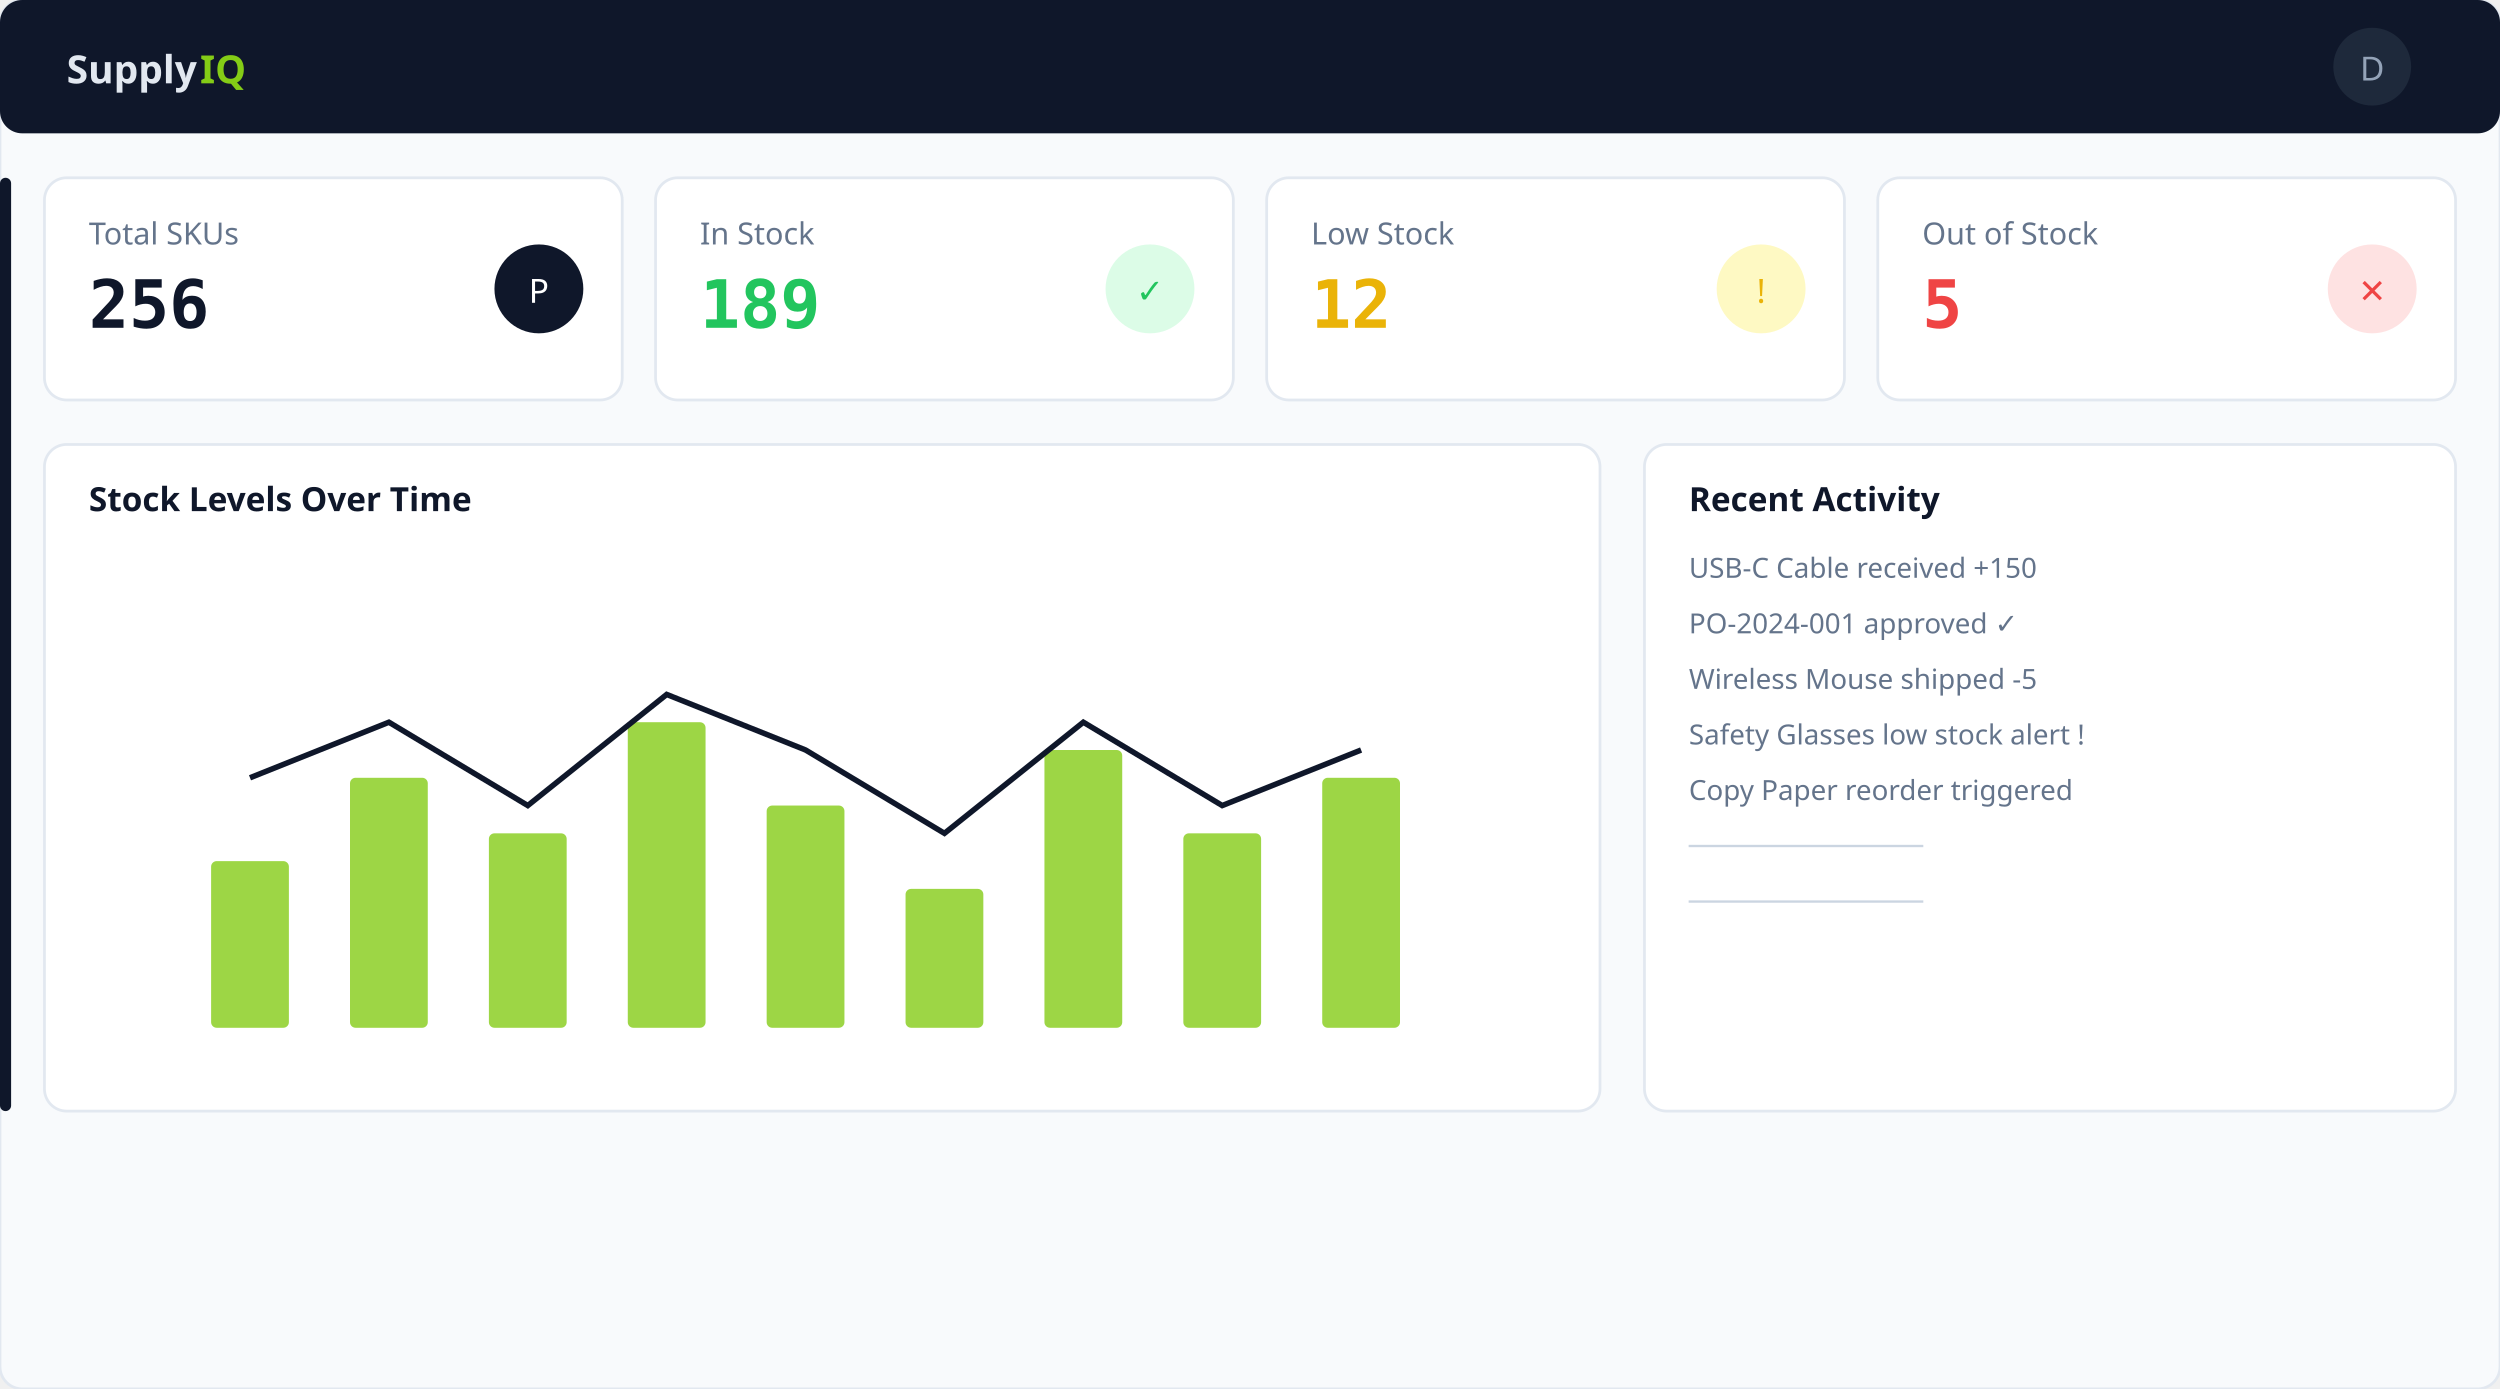
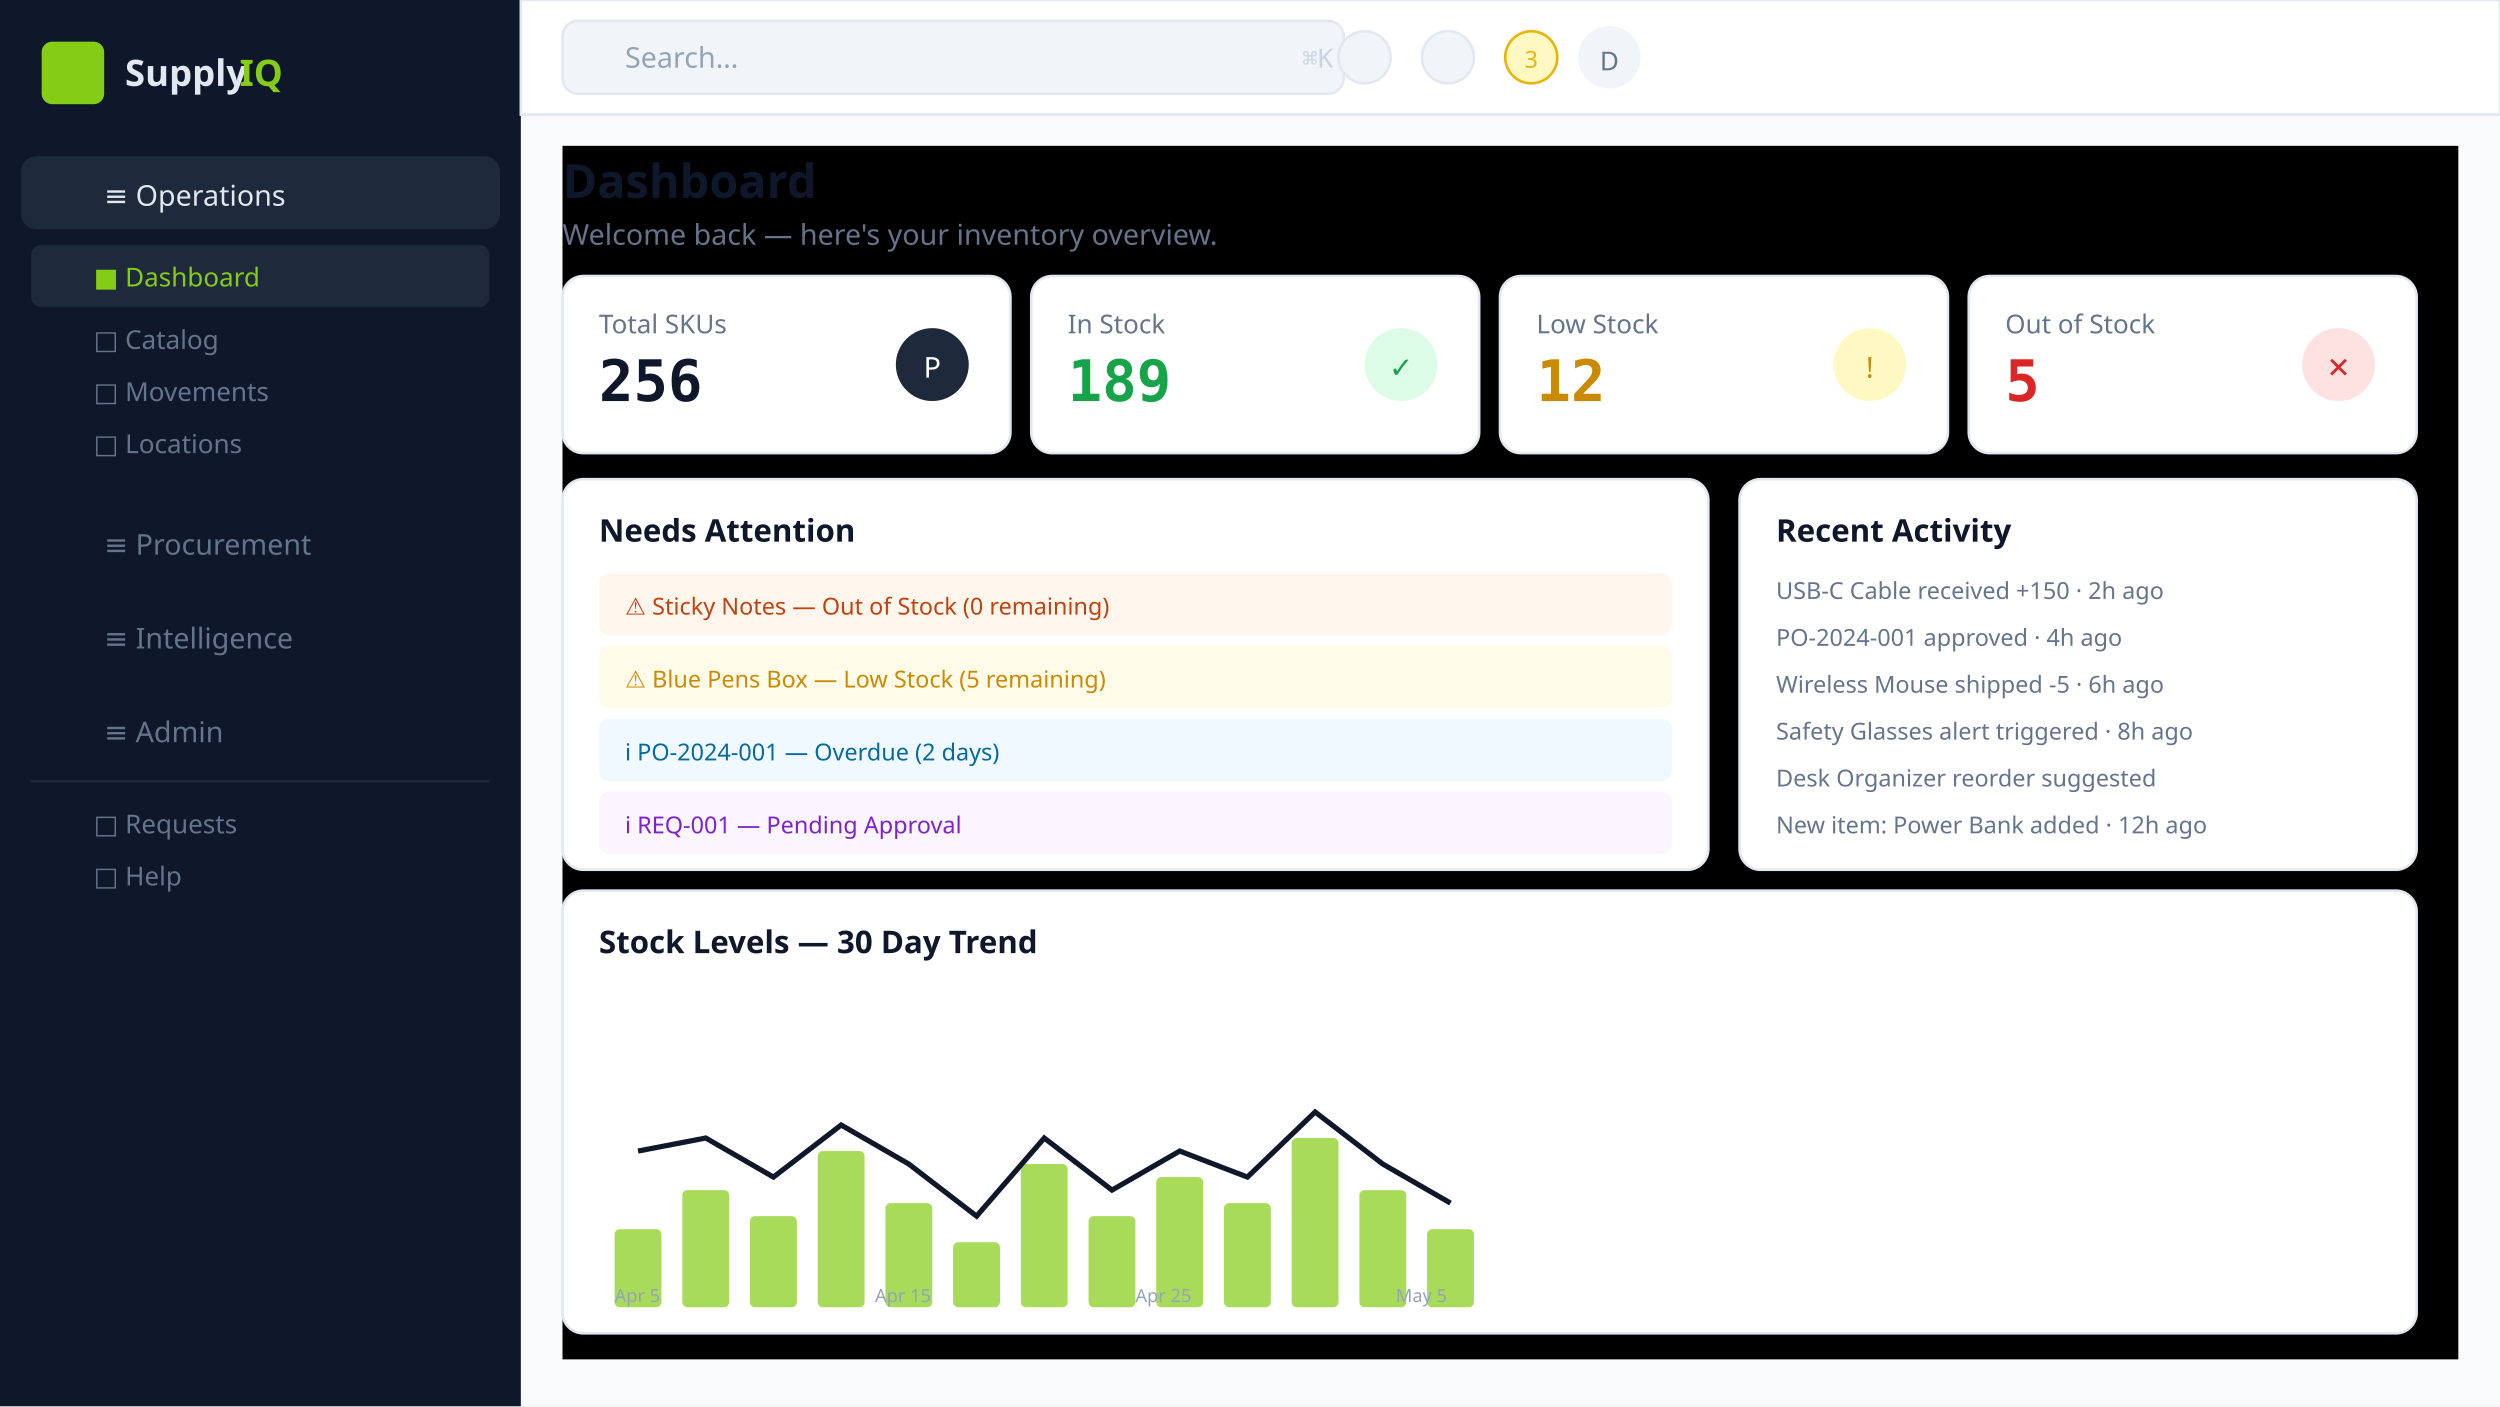
- <svg xmlns="http://www.w3.org/2000/svg" viewBox="0 0 900 500" width="900" height="500">
-   <rect width="900" height="500" rx="8" fill="#f8fafc" stroke="#e2e8f0" stroke-width="1" />
-   <rect x="0" y="0" width="900" height="48" rx="8" fill="#0f172a" />
-   <text x="24" y="30" font-family="sans-serif" font-size="14" font-weight="600" fill="#e2e8f0">Supply</text>
-   <text x="72" y="30" font-family="sans-serif" font-size="14" font-weight="600" fill="#84cc16">IQ</text>
-   <circle cx="854" cy="24" r="14" fill="#1e293b" />
-   <text x="854" y="29" font-family="sans-serif" font-size="12" fill="#94a3b8" text-anchor="middle">D</text>
-   <g transform="translate(16, 64)">
-     <rect x="0" y="0" width="208" height="80" rx="8" fill="#fff" stroke="#e2e8f0" stroke-width="1" />
-     <text x="16" y="24" font-family="sans-serif" font-size="11" fill="#64748b">Total SKUs</text>
-     <text x="16" y="54" font-family="monospace" font-size="24" font-weight="700" fill="#0f172a">256</text>
-     <circle cx="178" cy="40" r="16" fill="#0f172a" />
-     <text x="178" y="45" font-family="sans-serif" font-size="12" fill="#fff" text-anchor="middle">P</text>
+ <svg xmlns="http://www.w3.org/2000/svg" viewBox="0 0 960 540" width="960" height="540">
+   <rect width="960" height="540" fill="#f8fafc" />
+   <rect x="0" y="0" width="200" height="540" fill="#0f172a" />
+   <rect x="16" y="16" width="24" height="24" rx="4" fill="#84cc16" />
+   <text x="48" y="33" font-family="sans-serif" font-size="14" font-weight="700" fill="#e2e8f0">Supply</text>
+   <text x="92" y="33" font-family="sans-serif" font-size="14" font-weight="700" fill="#84cc16">IQ</text>
+   <rect x="8" y="60" width="184" height="28" rx="6" fill="#1e293b" />
+   <text x="40" y="79" font-family="sans-serif" font-size="11" fill="#e2e8f0">≡ Operations</text>
+   <rect x="12" y="94" width="176" height="24" rx="4" fill="#1e293b" />
+   <text x="36" y="110" font-family="sans-serif" font-size="10" fill="#84cc16">■ Dashboard</text>
+   <text x="36" y="134" font-family="sans-serif" font-size="10" fill="#64748b">□ Catalog</text>
+   <text x="36" y="154" font-family="sans-serif" font-size="10" fill="#64748b">□ Movements</text>
+   <text x="36" y="174" font-family="sans-serif" font-size="10" fill="#64748b">□ Locations</text>
+   <rect x="8" y="194" width="184" height="28" rx="6" fill="#0f172a" />
+   <text x="40" y="213" font-family="sans-serif" font-size="11" fill="#64748b">≡ Procurement</text>
+   <rect x="8" y="230" width="184" height="28" rx="6" fill="#0f172a" />
+   <text x="40" y="249" font-family="sans-serif" font-size="11" fill="#64748b">≡ Intelligence</text>
+   <rect x="8" y="266" width="184" height="28" rx="6" fill="#0f172a" />
+   <text x="40" y="285" font-family="sans-serif" font-size="11" fill="#64748b">≡ Admin</text>
+   <line x1="12" y1="300" x2="188" y2="300" stroke="#1e293b" stroke-width="1" />
+   <text x="36" y="320" font-family="sans-serif" font-size="10" fill="#64748b">□ Requests</text>
+   <text x="36" y="340" font-family="sans-serif" font-size="10" fill="#64748b">□ Help</text>
+   <rect x="200" y="0" width="760" height="44" fill="#fff" stroke="#e2e8f0" stroke-width="0 0 1 0" />
+   <rect x="216" y="8" width="300" height="28" rx="6" fill="#f1f5f9" stroke="#e2e8f0" stroke-width="1" />
+   <text x="240" y="26" font-family="sans-serif" font-size="11" fill="#94a3b8">Search…</text>
+   <text x="500" y="26" font-family="monospace" font-size="10" fill="#cbd5e1">⌘K</text>
+   <circle cx="524" cy="22" r="10" fill="#f1f5f9" stroke="#e2e8f0" stroke-width="1" />
+   <circle cx="556" cy="22" r="10" fill="#f1f5f9" stroke="#e2e8f0" stroke-width="1" />
+   <circle cx="588" cy="22" r="10" fill="#fef9c3" stroke="#eab308" stroke-width="1" />
+   <text x="588" y="26" font-family="sans-serif" font-size="9" fill="#eab308" text-anchor="middle">3</text>
+   <circle cx="618" cy="22" r="12" fill="#f1f5f9" />
+   <text x="618" y="27" font-family="sans-serif" font-size="10" fill="#64748b" text-anchor="middle">D</text>
+   <rect x="216" y="56" width="728" height="466" />
+   <text x="216" y="76" font-family="sans-serif" font-size="18" font-weight="700" fill="#0f172a">Dashboard</text>
+   <text x="216" y="94" font-family="sans-serif" font-size="11" fill="#64748b">Welcome back — here's your inventory overview.</text>
+   <g transform="translate(216, 106)">
+     <rect x="0" y="0" width="172" height="68" rx="8" fill="#fff" stroke="#e2e8f0" stroke-width="1" />
+     <text x="14" y="22" font-family="sans-serif" font-size="10" fill="#64748b">Total SKUs</text>
+     <text x="14" y="48" font-family="monospace" font-size="22" font-weight="700" fill="#0f172a">256</text>
+     <circle cx="142" cy="34" r="14" fill="#1e293b" />
+     <text x="142" y="39" font-family="sans-serif" font-size="11" fill="#fff" text-anchor="middle">P</text>
  </g>
-   <g transform="translate(236, 64)">
-     <rect x="0" y="0" width="208" height="80" rx="8" fill="#fff" stroke="#e2e8f0" stroke-width="1" />
-     <text x="16" y="24" font-family="sans-serif" font-size="11" fill="#64748b">In Stock</text>
-     <text x="16" y="54" font-family="monospace" font-size="24" font-weight="700" fill="#22c55e">189</text>
-     <circle cx="178" cy="40" r="16" fill="#dcfce7" />
-     <text x="178" y="45" font-family="sans-serif" font-size="12" fill="#22c55e" text-anchor="middle">✓</text>
+   <g transform="translate(396, 106)">
+     <rect x="0" y="0" width="172" height="68" rx="8" fill="#fff" stroke="#e2e8f0" stroke-width="1" />
+     <text x="14" y="22" font-family="sans-serif" font-size="10" fill="#64748b">In Stock</text>
+     <text x="14" y="48" font-family="monospace" font-size="22" font-weight="700" fill="#16a34a">189</text>
+     <circle cx="142" cy="34" r="14" fill="#dcfce7" />
+     <text x="142" y="39" font-family="sans-serif" font-size="11" fill="#16a34a" text-anchor="middle">✓</text>
  </g>
-   <g transform="translate(456, 64)">
-     <rect x="0" y="0" width="208" height="80" rx="8" fill="#fff" stroke="#e2e8f0" stroke-width="1" />
-     <text x="16" y="24" font-family="sans-serif" font-size="11" fill="#64748b">Low Stock</text>
-     <text x="16" y="54" font-family="monospace" font-size="24" font-weight="700" fill="#eab308">12</text>
-     <circle cx="178" cy="40" r="16" fill="#fef9c3" />
-     <text x="178" y="45" font-family="sans-serif" font-size="12" fill="#eab308" text-anchor="middle">!</text>
+   <g transform="translate(576, 106)">
+     <rect x="0" y="0" width="172" height="68" rx="8" fill="#fff" stroke="#e2e8f0" stroke-width="1" />
+     <text x="14" y="22" font-family="sans-serif" font-size="10" fill="#64748b">Low Stock</text>
+     <text x="14" y="48" font-family="monospace" font-size="22" font-weight="700" fill="#ca8a04">12</text>
+     <circle cx="142" cy="34" r="14" fill="#fef9c3" />
+     <text x="142" y="39" font-family="sans-serif" font-size="11" fill="#ca8a04" text-anchor="middle">!</text>
  </g>
-   <g transform="translate(676, 64)">
-     <rect x="0" y="0" width="208" height="80" rx="8" fill="#fff" stroke="#e2e8f0" stroke-width="1" />
-     <text x="16" y="24" font-family="sans-serif" font-size="11" fill="#64748b">Out of Stock</text>
-     <text x="16" y="54" font-family="monospace" font-size="24" font-weight="700" fill="#ef4444">5</text>
-     <circle cx="178" cy="40" r="16" fill="#fee2e2" />
-     <text x="178" y="45" font-family="sans-serif" font-size="12" fill="#ef4444" text-anchor="middle">✕</text>
+   <g transform="translate(756, 106)">
+     <rect x="0" y="0" width="172" height="68" rx="8" fill="#fff" stroke="#e2e8f0" stroke-width="1" />
+     <text x="14" y="22" font-family="sans-serif" font-size="10" fill="#64748b">Out of Stock</text>
+     <text x="14" y="48" font-family="monospace" font-size="22" font-weight="700" fill="#dc2626">5</text>
+     <circle cx="142" cy="34" r="14" fill="#fee2e2" />
+     <text x="142" y="39" font-family="sans-serif" font-size="11" fill="#dc2626" text-anchor="middle">✕</text>
  </g>
-   <g transform="translate(16, 160)">
-     <rect x="0" y="0" width="560" height="240" rx="8" fill="#fff" stroke="#e2e8f0" stroke-width="1" />
-     <text x="16" y="24" font-family="sans-serif" font-size="12" font-weight="600" fill="#0f172a">Stock Levels Over Time</text>
-     <rect x="60" y="150" width="28" height="60" rx="2" fill="#84cc16" opacity="0.8" />
-     <rect x="110" y="120" width="28" height="90" rx="2" fill="#84cc16" opacity="0.8" />
-     <rect x="160" y="140" width="28" height="70" rx="2" fill="#84cc16" opacity="0.8" />
-     <rect x="210" y="100" width="28" height="110" rx="2" fill="#84cc16" opacity="0.8" />
-     <rect x="260" y="130" width="28" height="80" rx="2" fill="#84cc16" opacity="0.8" />
-     <rect x="310" y="160" width="28" height="50" rx="2" fill="#84cc16" opacity="0.8" />
-     <rect x="360" y="110" width="28" height="100" rx="2" fill="#84cc16" opacity="0.8" />
-     <rect x="410" y="140" width="28" height="70" rx="2" fill="#84cc16" opacity="0.8" />
-     <rect x="460" y="120" width="28" height="90" rx="2" fill="#84cc16" opacity="0.8" />
-     <polyline points="74,120 124,100 174,130 224,90 274,110 324,140 374,100 424,130 474,110" fill="none" stroke="#0f172a" stroke-width="2" />
+   <g transform="translate(216, 184)">
+     <rect x="0" y="0" width="440" height="150" rx="8" fill="#fff" stroke="#e2e8f0" stroke-width="1" />
+     <text x="14" y="24" font-family="sans-serif" font-size="12" font-weight="600" fill="#0f172a">Needs Attention</text>
+     <rect x="14" y="36" width="412" height="24" rx="4" fill="#fff7ed" />
+     <text x="24" y="52" font-family="sans-serif" font-size="9" fill="#c2410c">⚠ Sticky Notes — Out of Stock (0 remaining)</text>
+     <rect x="14" y="64" width="412" height="24" rx="4" fill="#fefce8" />
+     <text x="24" y="80" font-family="sans-serif" font-size="9" fill="#ca8a04">⚠ Blue Pens Box — Low Stock (5 remaining)</text>
+     <rect x="14" y="92" width="412" height="24" rx="4" fill="#f0f9ff" />
+     <text x="24" y="108" font-family="sans-serif" font-size="9" fill="#0369a1">ℹ PO-2024-001 — Overdue (2 days)</text>
+     <rect x="14" y="120" width="412" height="24" rx="4" fill="#faf5ff" />
+     <text x="24" y="136" font-family="sans-serif" font-size="9" fill="#7e22ce">ℹ REQ-001 — Pending Approval</text>
  </g>
-   <g transform="translate(592, 160)">
-     <rect x="0" y="0" width="292" height="240" rx="8" fill="#fff" stroke="#e2e8f0" stroke-width="1" />
-     <text x="16" y="24" font-family="sans-serif" font-size="12" font-weight="600" fill="#0f172a">Recent Activity</text>
-     <text x="16" y="48" font-family="sans-serif" font-size="10" fill="#64748b">USB-C Cable received +150</text>
-     <text x="16" y="68" font-family="sans-serif" font-size="10" fill="#64748b">PO-2024-001 approved ✓</text>
-     <text x="16" y="88" font-family="sans-serif" font-size="10" fill="#64748b">Wireless Mouse shipped -5</text>
-     <text x="16" y="108" font-family="sans-serif" font-size="10" fill="#64748b">Safety Glasses low stock alert !</text>
-     <text x="16" y="128" font-family="sans-serif" font-size="10" fill="#64748b">Copy Paper reorder triggered</text>
-     <text x="16" y="148" font-family="sans-serif" font-size="10" fill="#cbd5e1">──────────────</text>
-     <text x="16" y="168" font-family="sans-serif" font-size="10" fill="#cbd5e1">──────────────</text>
+   <g transform="translate(668, 184)">
+     <rect x="0" y="0" width="260" height="150" rx="8" fill="#fff" stroke="#e2e8f0" stroke-width="1" />
+     <text x="14" y="24" font-family="sans-serif" font-size="12" font-weight="600" fill="#0f172a">Recent Activity</text>
+     <text x="14" y="46" font-family="sans-serif" font-size="9" fill="#64748b">USB-C Cable received +150 · 2h ago</text>
+     <text x="14" y="64" font-family="sans-serif" font-size="9" fill="#64748b">PO-2024-001 approved · 4h ago</text>
+     <text x="14" y="82" font-family="sans-serif" font-size="9" fill="#64748b">Wireless Mouse shipped -5 · 6h ago</text>
+     <text x="14" y="100" font-family="sans-serif" font-size="9" fill="#64748b">Safety Glasses alert triggered · 8h ago</text>
+     <text x="14" y="118" font-family="sans-serif" font-size="9" fill="#64748b">Desk Organizer reorder suggested</text>
+     <text x="14" y="136" font-family="sans-serif" font-size="9" fill="#64748b">New item: Power Bank added · 12h ago</text>
  </g>
-   <rect x="0" y="64" width="4" height="336" fill="#0f172a" rx="2" />
+   <g transform="translate(216, 342)">
+     <rect x="0" y="0" width="712" height="170" rx="8" fill="#fff" stroke="#e2e8f0" stroke-width="1" />
+     <text x="14" y="24" font-family="sans-serif" font-size="12" font-weight="600" fill="#0f172a">Stock Levels — 30 Day Trend</text>
+     <g transform="translate(20, 40)">
+       <rect x="0" y="90" width="18" height="30" rx="2" fill="#84cc16" opacity="0.7" />
+       <rect x="26" y="75" width="18" height="45" rx="2" fill="#84cc16" opacity="0.7" />
+       <rect x="52" y="85" width="18" height="35" rx="2" fill="#84cc16" opacity="0.7" />
+       <rect x="78" y="60" width="18" height="60" rx="2" fill="#84cc16" opacity="0.7" />
+       <rect x="104" y="80" width="18" height="40" rx="2" fill="#84cc16" opacity="0.7" />
+       <rect x="130" y="95" width="18" height="25" rx="2" fill="#84cc16" opacity="0.7" />
+       <rect x="156" y="65" width="18" height="55" rx="2" fill="#84cc16" opacity="0.7" />
+       <rect x="182" y="85" width="18" height="35" rx="2" fill="#84cc16" opacity="0.7" />
+       <rect x="208" y="70" width="18" height="50" rx="2" fill="#84cc16" opacity="0.7" />
+       <rect x="234" y="80" width="18" height="40" rx="2" fill="#84cc16" opacity="0.7" />
+       <rect x="260" y="55" width="18" height="65" rx="2" fill="#84cc16" opacity="0.7" />
+       <rect x="286" y="75" width="18" height="45" rx="2" fill="#84cc16" opacity="0.7" />
+       <rect x="312" y="90" width="18" height="30" rx="2" fill="#84cc16" opacity="0.7" />
+       <polyline points="9,60 35,55 61,70 87,50 113,65 139,85 165,55 191,75 217,60 243,70 269,45 295,65 321,80" fill="none" stroke="#0f172a" stroke-width="2" />
+       <text x="0" y="118" font-family="sans-serif" font-size="7" fill="#94a3b8">Apr 5</text>
+       <text x="100" y="118" font-family="sans-serif" font-size="7" fill="#94a3b8">Apr 15</text>
+       <text x="200" y="118" font-family="sans-serif" font-size="7" fill="#94a3b8">Apr 25</text>
+       <text x="300" y="118" font-family="sans-serif" font-size="7" fill="#94a3b8">May 5</text>
+     </g>
+   </g>
</svg>
